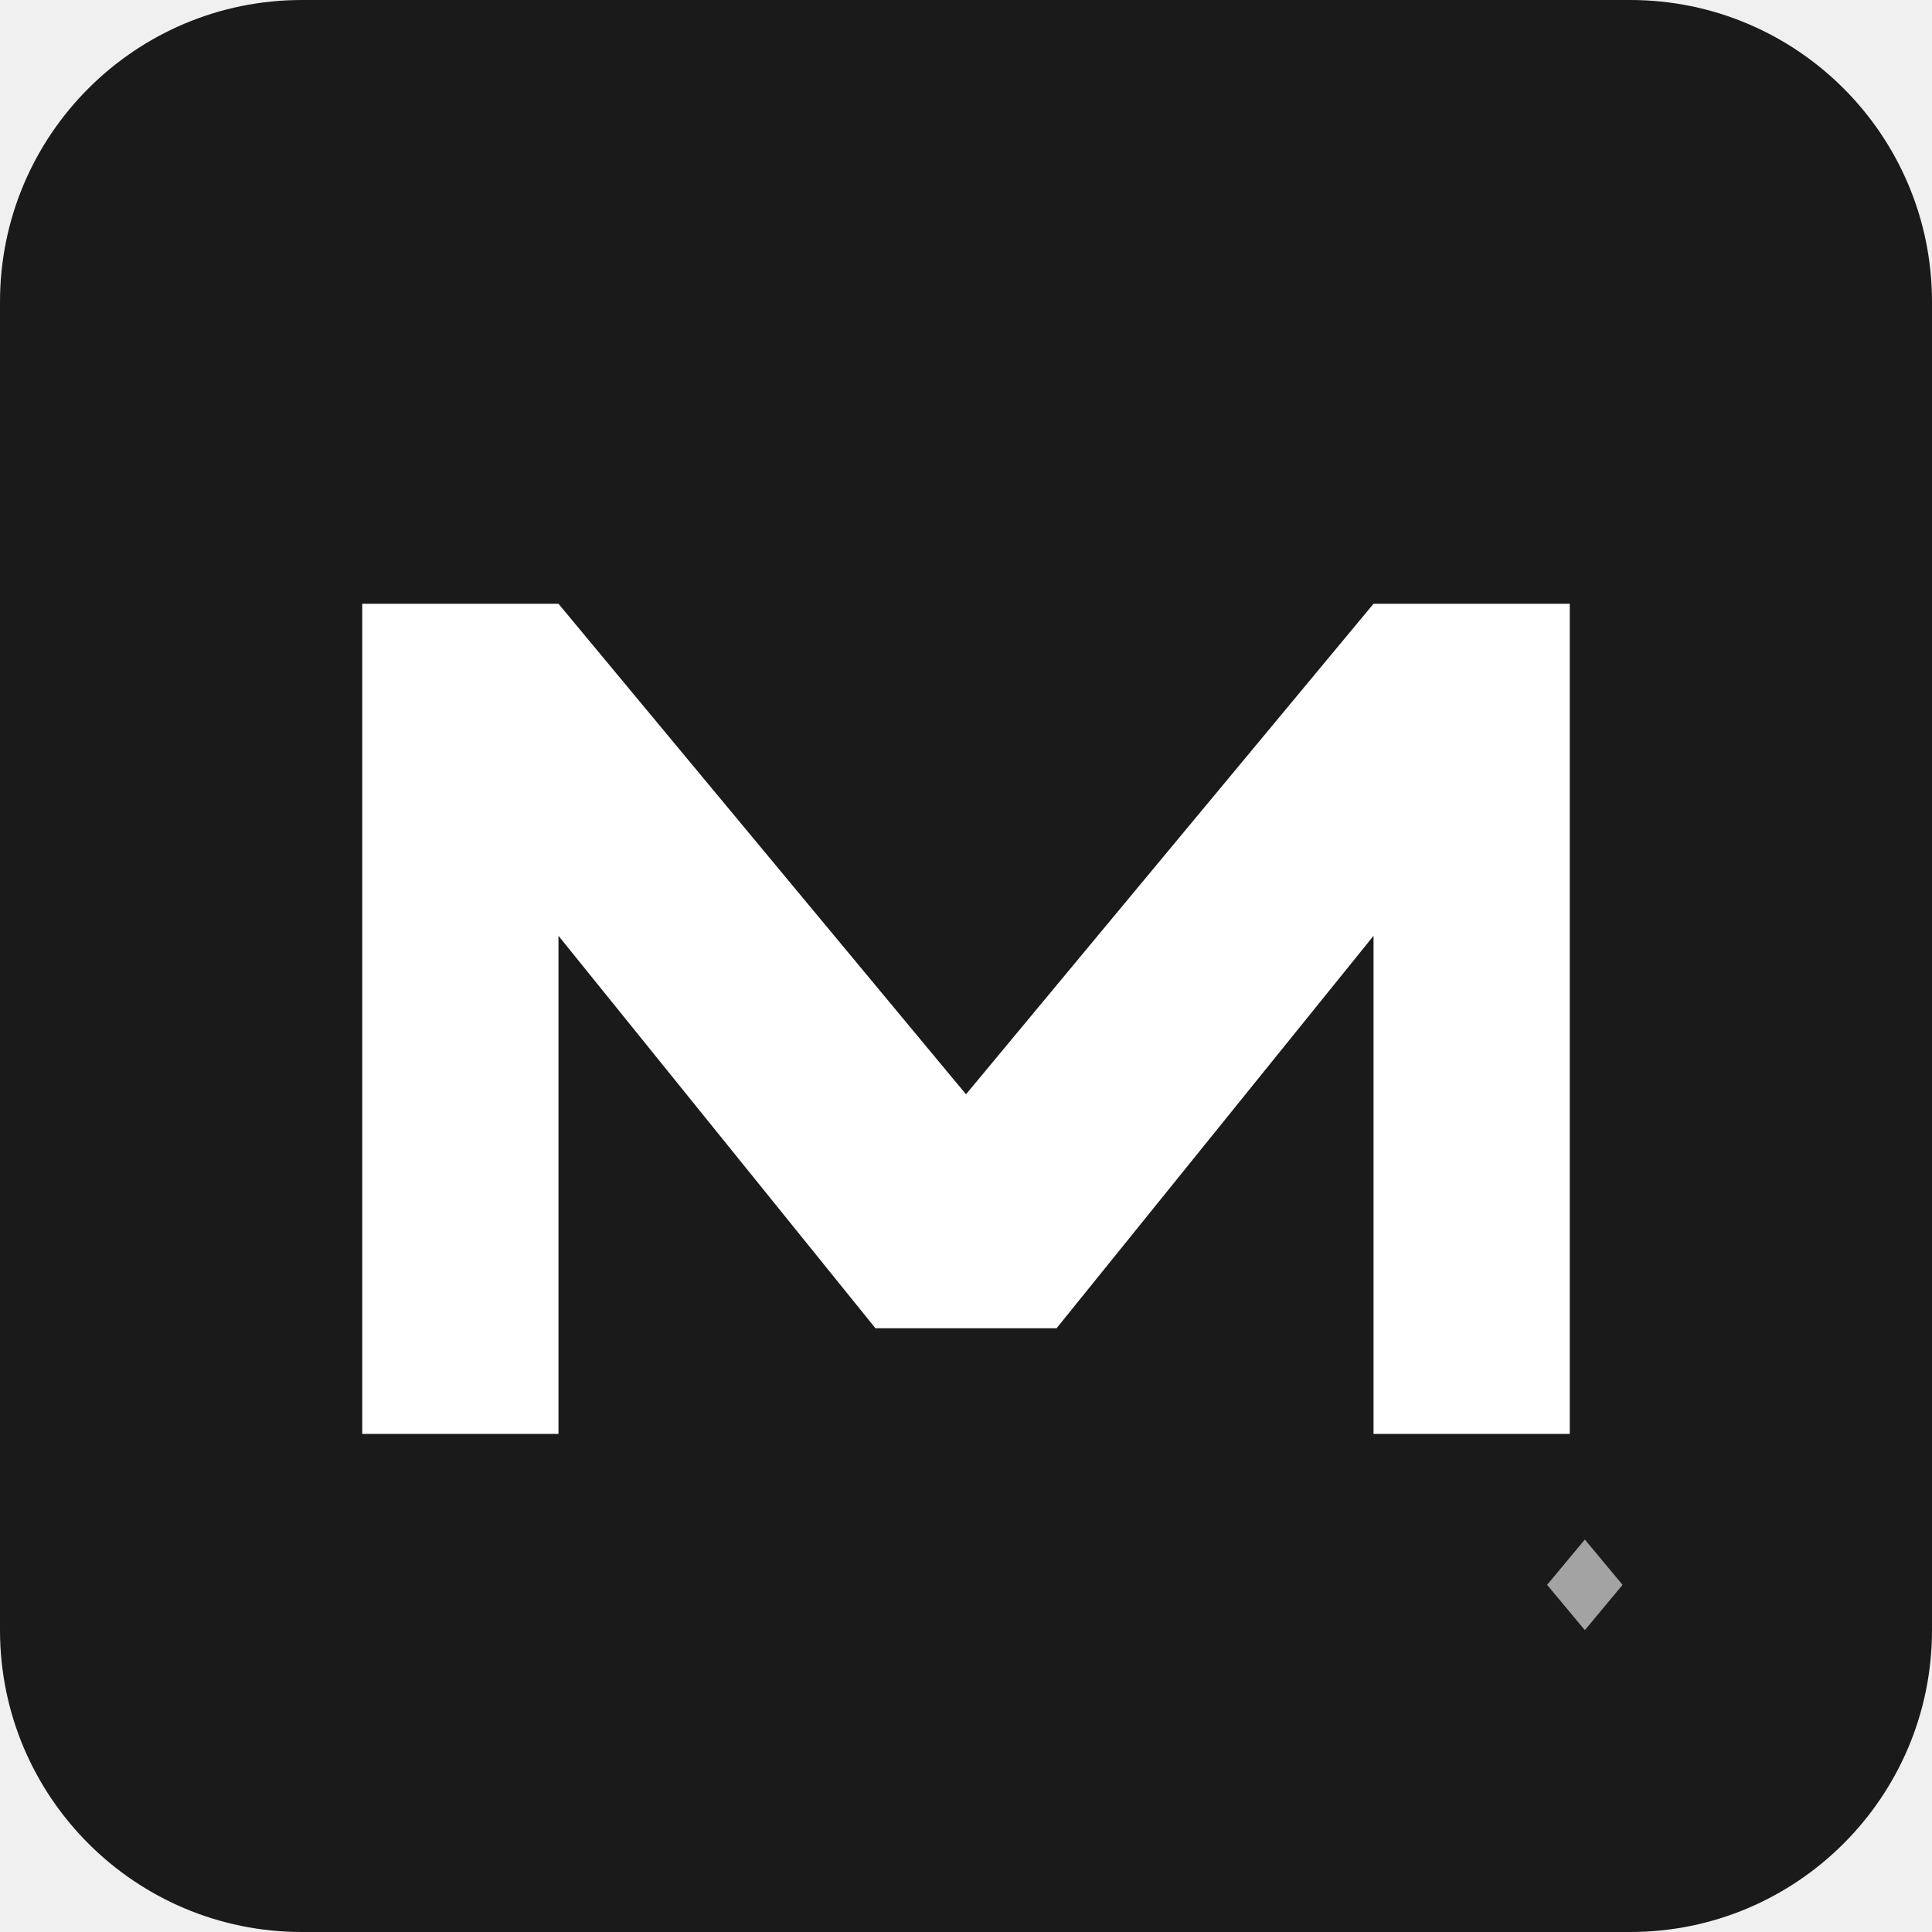
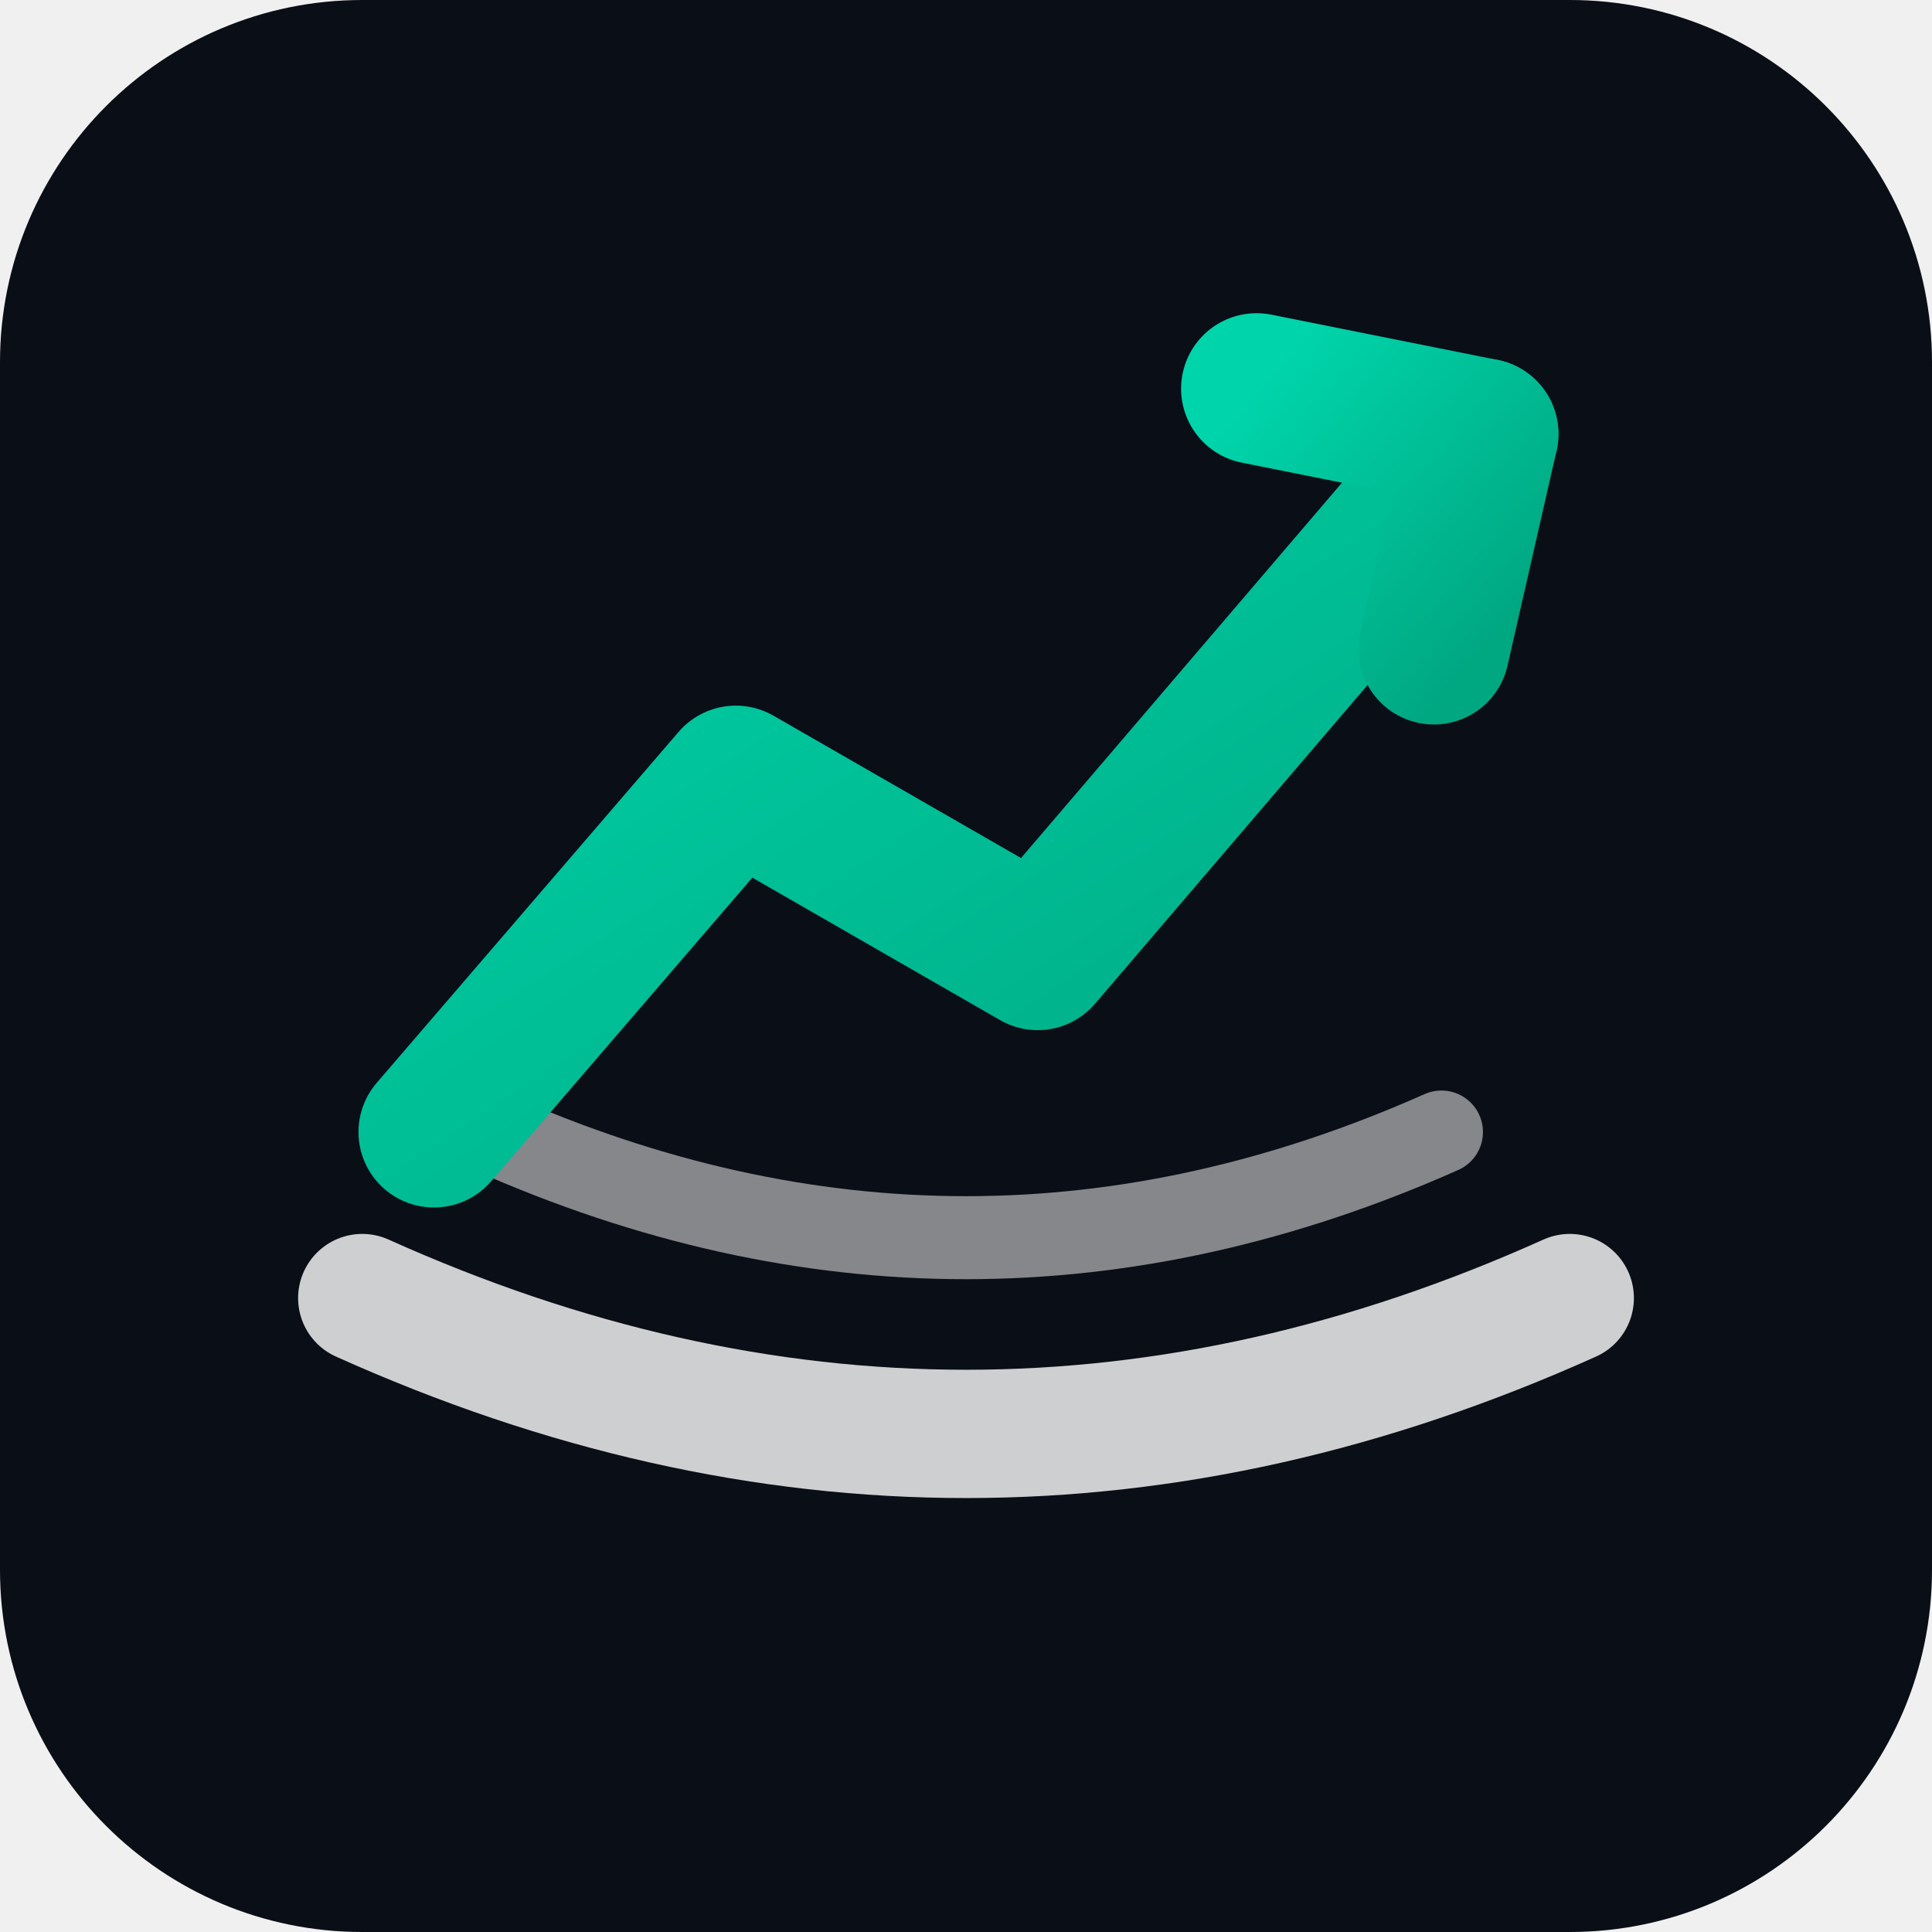
<svg xmlns="http://www.w3.org/2000/svg" viewBox="0 0 512 512" width="512" height="512">
-   <rect width="512" height="512" fill="#1a1a1a" rx="80" />
-   <path d="M96 380 L96 160 L148 160 L256 290 L364 160 L416 160 L416 380 L364 380 L364 248 L280 352 L232 352 L148 248 L148 380 Z" fill="#ffffff" />
-   <path d="M420 408 L430 420 L420 432 L410 420 Z" fill="rgba(255,255,255,0.6)" />
+   <defs>
+     <linearGradient id="mnFaviconGrad" x1="0%" y1="0%" x2="100%" y2="100%">
+       <stop offset="0%" stop-color="#00D4AA" />
+       <stop offset="100%" stop-color="#00A882" />
+     </linearGradient>
+   </defs>
+   <rect width="512" height="512" fill="#0A0E17" rx="96" />
+   <path d="M96 344 Q256 416 416 344" stroke="rgba(255,255,255,0.8)" stroke-width="34" fill="none" stroke-linecap="round" />
+   <path d="M130 300 Q256 356 382 300" stroke="rgba(255,255,255,0.5)" stroke-width="22" fill="none" stroke-linecap="round" />
+   <polyline points="115,300 195,207 275,253 393,115" stroke="url(#mnFaviconGrad)" stroke-width="40" fill="none" stroke-linecap="round" stroke-linejoin="round" />
+   <polyline points="333,103 393,115 380,172" stroke="url(#mnFaviconGrad)" stroke-width="40" fill="none" stroke-linecap="round" stroke-linejoin="round" />
</svg>
